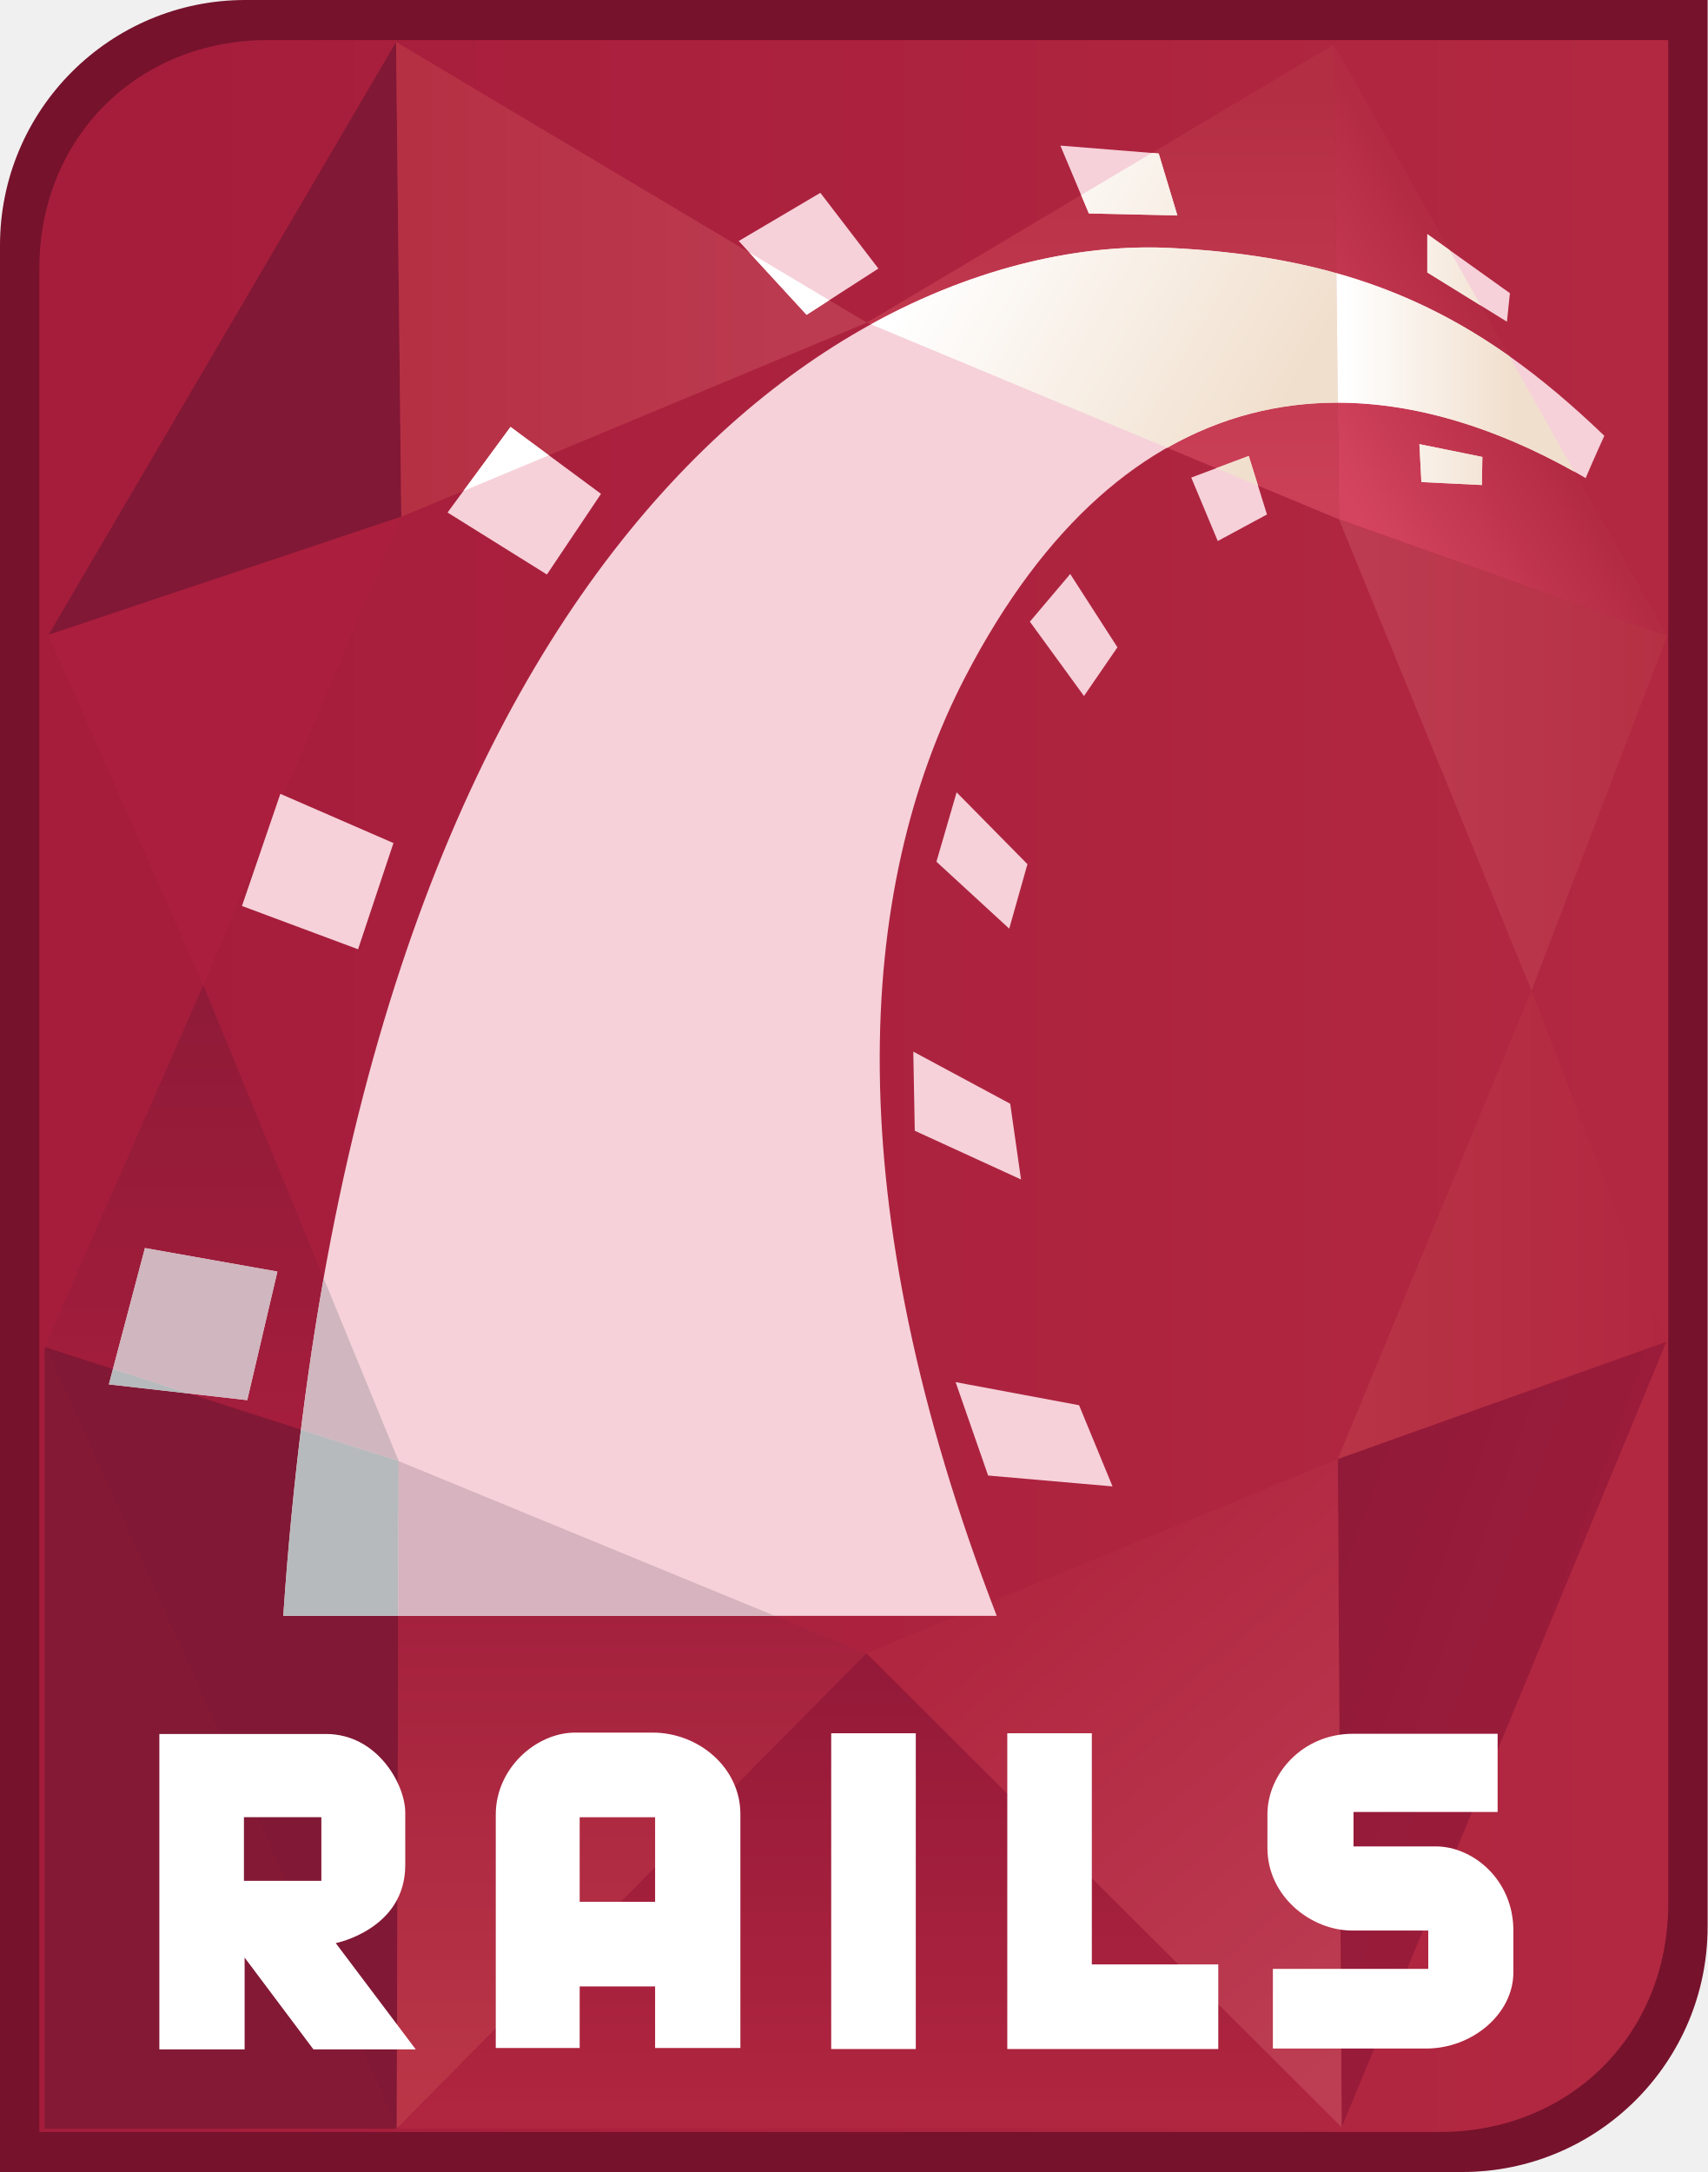
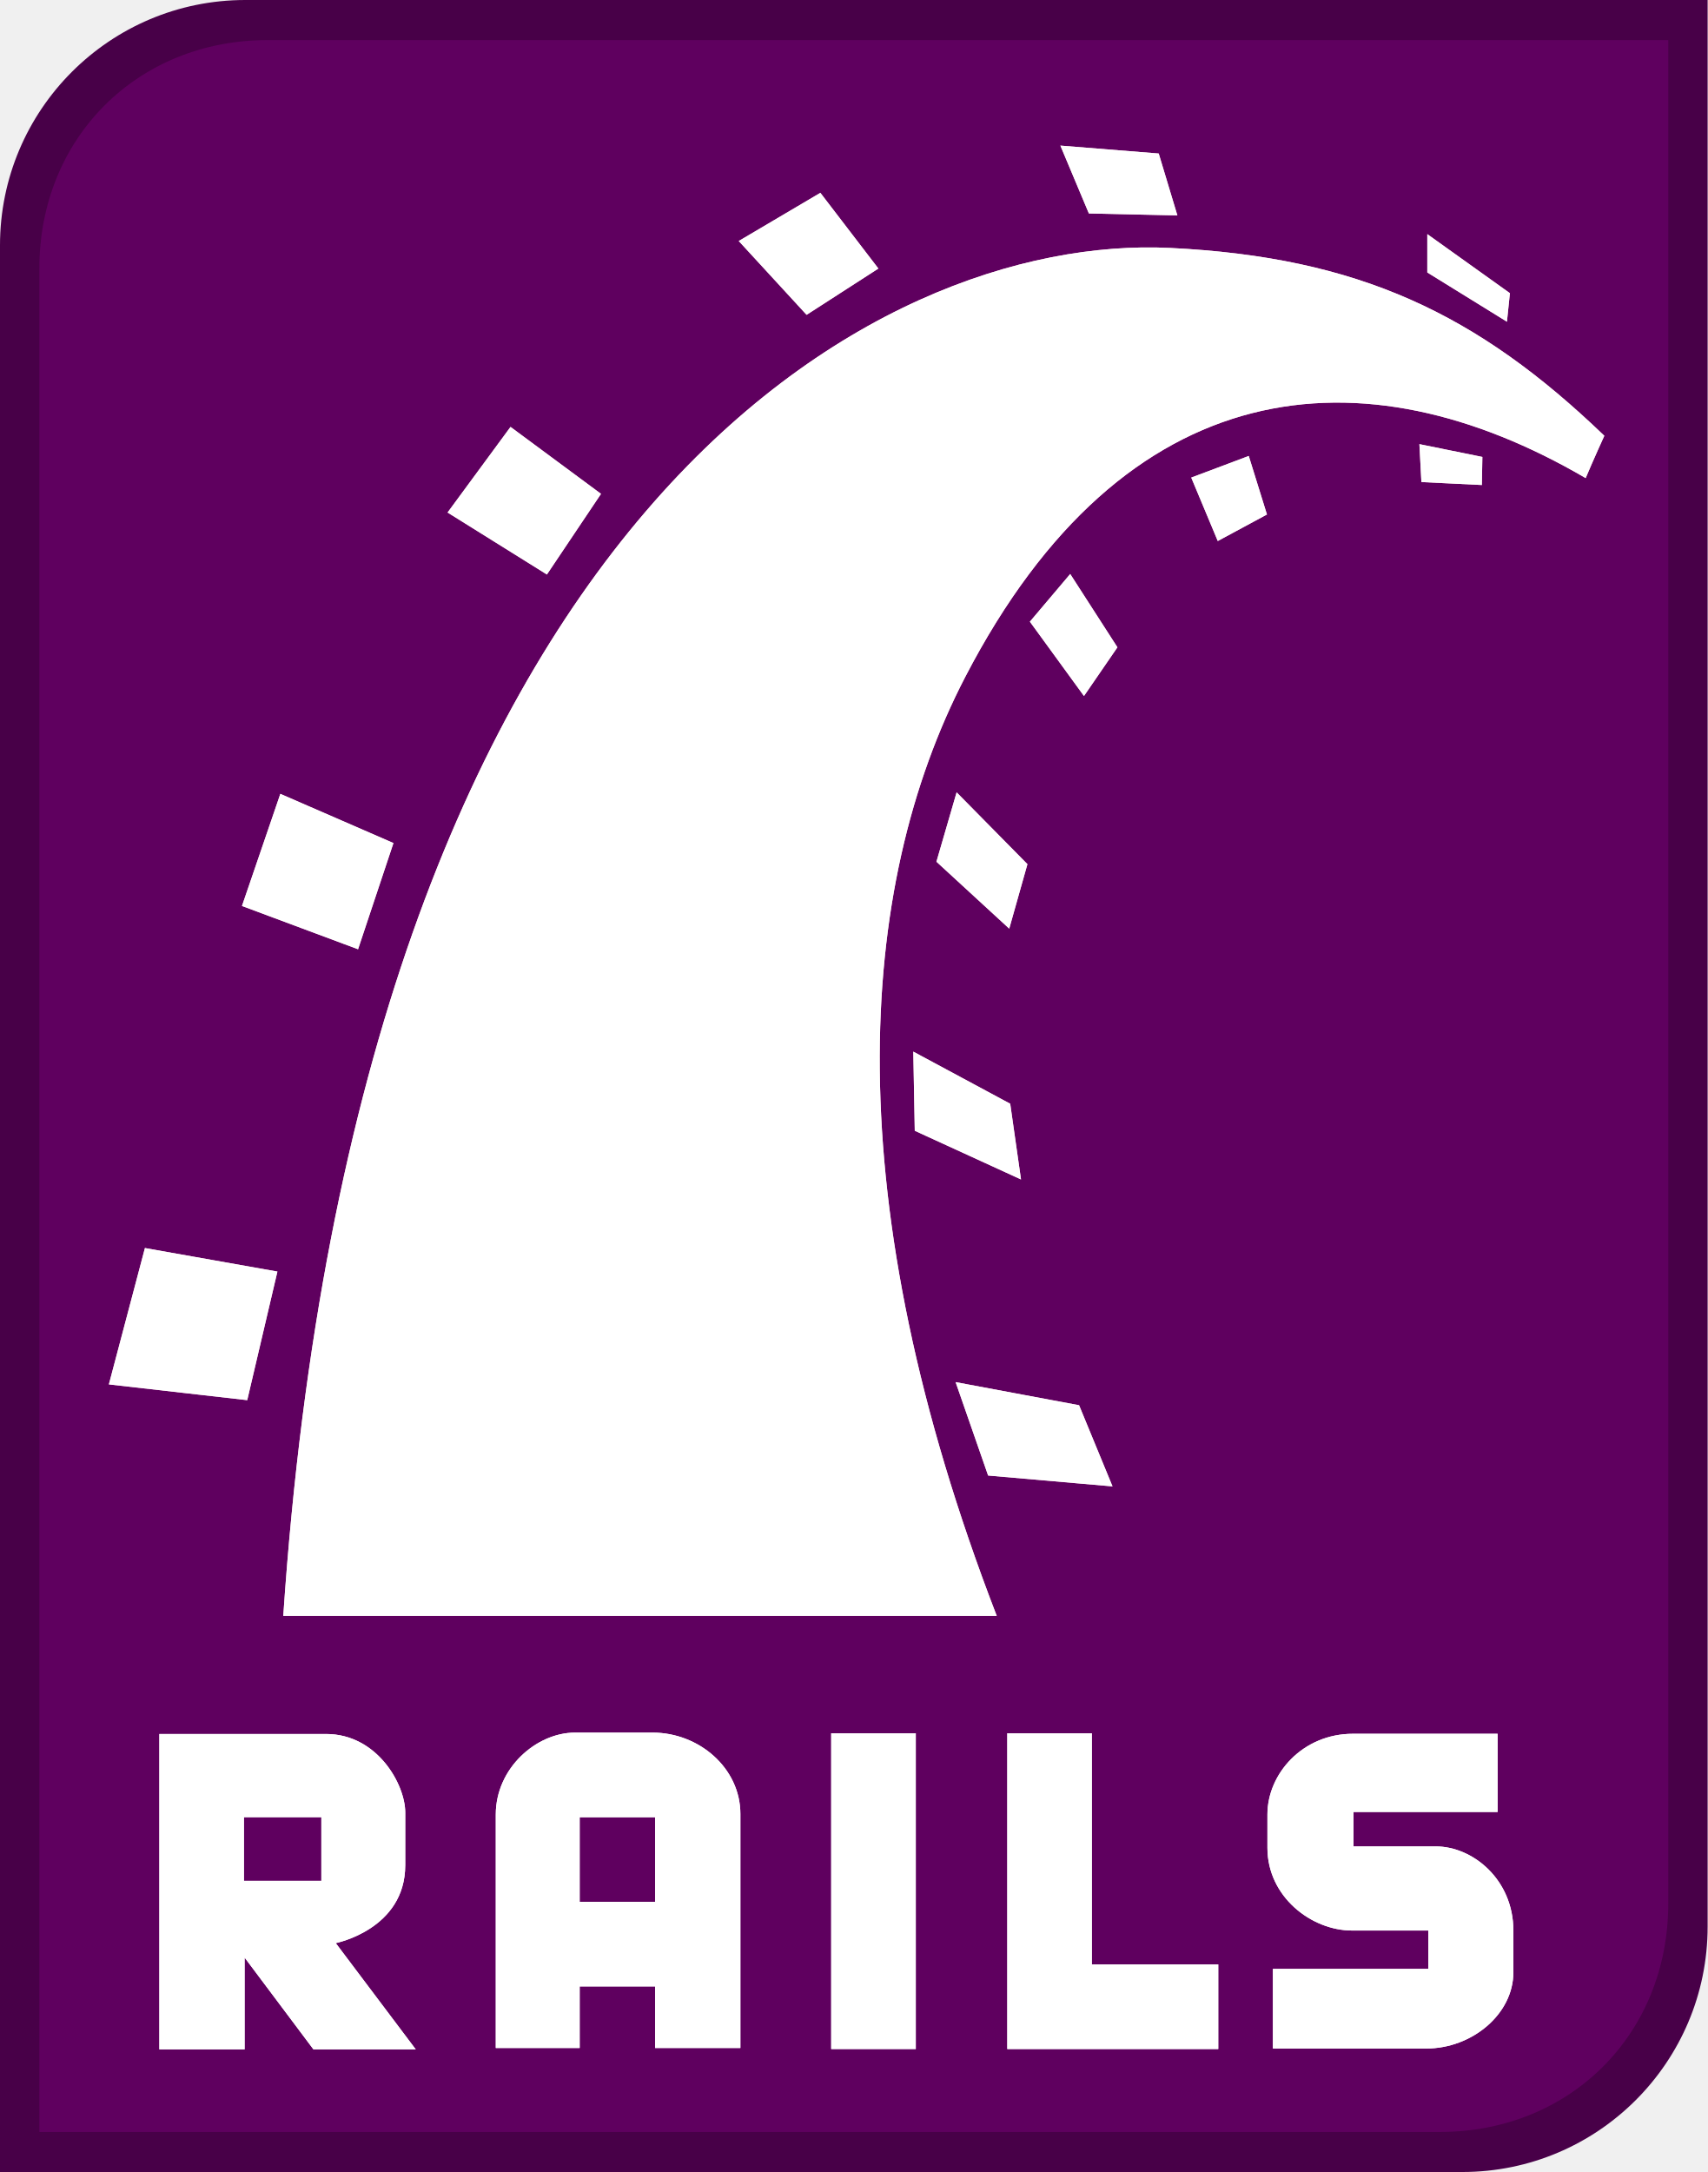
<svg xmlns="http://www.w3.org/2000/svg" version="1.1" id="svg2" xml:space="preserve" width="172.626" height="219.563" viewBox="0 0 172.626 219.563">
  <defs id="defs6">
    <clipPath clipPathUnits="userSpaceOnUse" id="clipPath22">
      <path d="m 3280.21,527.84 c 0,-256.481 -192.54,-449.121 -449.2,-449.121 H 77.394 V 3742.63 c 0,256.57 192.507,449.12 449.207,449.12 H 3280.21 Z" id="path20" />
    </clipPath>
    <linearGradient x1="0" y1="0" x2="1" y2="0" gradientUnits="userSpaceOnUse" gradientTransform="matrix(3202.82,0,0,-3202.82,77.3926,2135.24)" spreadMethod="pad" id="linearGradient32">
      <stop style="stop-opacity:1;stop-color:#a61d3c" offset="0" id="stop24" />
      <stop style="stop-opacity:1;stop-color:#a61d3c" offset="0.08" id="stop26" />
      <stop style="stop-opacity:1;stop-color:#b22841" offset="0.982" id="stop28" />
      <stop style="stop-opacity:1;stop-color:#b22841" offset="1" id="stop30" />
    </linearGradient>
    <clipPath clipPathUnits="userSpaceOnUse" id="clipPath44">
      <path d="m 778.77,4188.02 10.335,-933.46 915.475,381.62 z" id="path42" />
    </clipPath>
    <linearGradient x1="0" y1="0" x2="1" y2="0" gradientUnits="userSpaceOnUse" gradientTransform="matrix(925.815,0,0,-925.815,778.77,3721.29)" spreadMethod="pad" id="linearGradient54">
      <stop style="stop-opacity:1;stop-color:#b63044" offset="0" id="stop46" />
      <stop style="stop-opacity:1;stop-color:#b63044" offset="0.037" id="stop48" />
      <stop style="stop-opacity:1;stop-color:#bc3b50" offset="0.896" id="stop50" />
      <stop style="stop-opacity:1;stop-color:#bc3b50" offset="1" id="stop52" />
    </linearGradient>
    <clipPath clipPathUnits="userSpaceOnUse" id="clipPath66">
      <path d="M 399.727,2333.81 783.953,1397.7 87.723,1622.05 Z" id="path64" />
    </clipPath>
    <linearGradient x1="0" y1="0" x2="1" y2="0" gradientUnits="userSpaceOnUse" gradientTransform="matrix(-4.09e-5,936.108,936.108,4.09e-5,435.84,1397.7)" spreadMethod="pad" id="linearGradient76">
      <stop style="stop-opacity:1;stop-color:#a51d3c" offset="0" id="stop68" />
      <stop style="stop-opacity:1;stop-color:#a51d3c" offset="0.037" id="stop70" />
      <stop style="stop-opacity:1;stop-color:#901b38" offset="0.939" id="stop72" />
      <stop style="stop-opacity:1;stop-color:#901b38" offset="1" id="stop74" />
    </linearGradient>
    <clipPath clipPathUnits="userSpaceOnUse" id="clipPath90">
      <path d="M 780.059,85.109 783.953,1397.7 1702.92,1019.56 Z" id="path88" />
    </clipPath>
    <linearGradient x1="0" y1="0" x2="1" y2="0" gradientUnits="userSpaceOnUse" gradientTransform="matrix(-5.74e-5,1312.59,1312.59,5.74e-5,1241.49,85.1097)" spreadMethod="pad" id="linearGradient100">
      <stop style="stop-opacity:1;stop-color:#ba3647" offset="0" id="stop92" />
      <stop style="stop-opacity:1;stop-color:#ba3647" offset="0.037" id="stop94" />
      <stop style="stop-opacity:1;stop-color:#9f1c3b" offset="0.939" id="stop96" />
      <stop style="stop-opacity:1;stop-color:#9f1c3b" offset="1" id="stop98" />
    </linearGradient>
    <clipPath clipPathUnits="userSpaceOnUse" id="clipPath110">
      <path d="m 2622.59,4182.87 10.3,-933.54 -928.31,386.85 z" id="path108" />
    </clipPath>
    <linearGradient x1="0" y1="0" x2="1" y2="0" gradientUnits="userSpaceOnUse" gradientTransform="matrix(-4.08e-5,933.54,933.54,4.08e-5,2168.74,3249.33)" spreadMethod="pad" id="linearGradient120">
      <stop style="stop-opacity:1;stop-color:#cb4057" offset="0" id="stop112" />
      <stop style="stop-opacity:1;stop-color:#cb4057" offset="0.037" id="stop114" />
      <stop style="stop-opacity:1;stop-color:#b42e43" offset="0.896" id="stop116" />
      <stop style="stop-opacity:1;stop-color:#b42e43" offset="1" id="stop118" />
    </linearGradient>
    <clipPath clipPathUnits="userSpaceOnUse" id="clipPath130">
      <path d="m 2622.59,4182.87 10.3,-933.54 644.84,-229.59 z" id="path128" />
    </clipPath>
    <linearGradient x1="0" y1="0" x2="1" y2="0" gradientUnits="userSpaceOnUse" gradientTransform="matrix(396.517,228.929,228.929,-396.517,2559.79,3375.94)" spreadMethod="pad" id="linearGradient140">
      <stop style="stop-opacity:1;stop-color:#d4445e" offset="0" id="stop132" />
      <stop style="stop-opacity:1;stop-color:#d4445e" offset="0.08" id="stop134" />
      <stop style="stop-opacity:1;stop-color:#b32b43" offset="0.945" id="stop136" />
      <stop style="stop-opacity:1;stop-color:#b32b43" offset="1" id="stop138" />
    </linearGradient>
    <clipPath clipPathUnits="userSpaceOnUse" id="clipPath150">
      <path d="m 3011.36,2322.93 -378.47,926.4 644.84,-229.59 z" id="path148" />
    </clipPath>
    <linearGradient x1="0" y1="0" x2="1" y2="0" gradientUnits="userSpaceOnUse" gradientTransform="matrix(644.844,0,0,-644.844,2632.89,2786.13)" spreadMethod="pad" id="linearGradient156">
      <stop style="stop-opacity:1;stop-color:#bd3c51" offset="0" id="stop152" />
      <stop style="stop-opacity:1;stop-color:#b63044" offset="1" id="stop154" />
    </linearGradient>
    <clipPath clipPathUnits="userSpaceOnUse" id="clipPath166">
      <path d="m 3011.36,2322.93 -380.95,-921.25 645.99,230.67 z" id="path164" />
    </clipPath>
    <linearGradient x1="0" y1="0" x2="1" y2="0" gradientUnits="userSpaceOnUse" gradientTransform="matrix(645.996,0,0,-645.996,2630.41,1862.31)" spreadMethod="pad" id="linearGradient172">
      <stop style="stop-opacity:1;stop-color:#b83446" offset="0" id="stop168" />
      <stop style="stop-opacity:1;stop-color:#b22740" offset="1" id="stop170" />
    </linearGradient>
    <clipPath clipPathUnits="userSpaceOnUse" id="clipPath182">
      <path d="m 2638.04,87.602 -7.63,1314.078 645.99,230.67 z" id="path180" />
    </clipPath>
    <linearGradient x1="0" y1="0" x2="1" y2="0" gradientUnits="userSpaceOnUse" gradientTransform="matrix(496.303,-180.639,-180.639,-496.303,2494.53,1028.37)" spreadMethod="pad" id="linearGradient188">
      <stop style="stop-opacity:1;stop-color:#911a39" offset="0" id="stop184" />
      <stop style="stop-opacity:1;stop-color:#9a1b3a" offset="1" id="stop186" />
    </linearGradient>
    <clipPath clipPathUnits="userSpaceOnUse" id="clipPath198">
      <path d="M 2638.04,87.602 2630.41,1401.68 1703.55,1019.9 Z" id="path196" />
    </clipPath>
    <linearGradient x1="0" y1="0" x2="1" y2="0" gradientUnits="userSpaceOnUse" gradientTransform="matrix(845.178,-1007.24,-1007.24,-845.178,2069.5,1326.96)" spreadMethod="pad" id="linearGradient208">
      <stop style="stop-opacity:1;stop-color:#b0253f" offset="0" id="stop200" />
      <stop style="stop-opacity:1;stop-color:#b0253f" offset="0.037" id="stop202" />
      <stop style="stop-opacity:1;stop-color:#bd3e53" offset="0.939" id="stop204" />
      <stop style="stop-opacity:1;stop-color:#bd3e53" offset="1" id="stop206" />
    </linearGradient>
    <clipPath clipPathUnits="userSpaceOnUse" id="clipPath218">
      <path d="M 2638.04,87.602 780.348,84.941 1703.55,1019.9 Z" id="path216" />
    </clipPath>
    <linearGradient x1="0" y1="0" x2="1" y2="0" gradientUnits="userSpaceOnUse" gradientTransform="matrix(-4.09e-5,934.951,934.951,4.09e-5,1709.19,84.9398)" spreadMethod="pad" id="linearGradient228">
      <stop style="stop-opacity:1;stop-color:#b0253f" offset="0" id="stop220" />
      <stop style="stop-opacity:1;stop-color:#b0253f" offset="0.037" id="stop222" />
      <stop style="stop-opacity:1;stop-color:#951a39" offset="0.939" id="stop224" />
      <stop style="stop-opacity:1;stop-color:#951a39" offset="1" id="stop226" />
    </linearGradient>
    <clipPath clipPathUnits="userSpaceOnUse" id="clipPath254">
      <path d="m 2794.8,3322.73 118.91,-5.81 0.99,55.21 -123.81,25.16 z m 172.79,247.61 c -105.52,74.64 -215.13,128.03 -339.94,162.99 l 2.76,-254.58 c 153.1,-0.17 310.95,-49.41 465.23,-135.76 z m -117.48,208.66 -43.69,31.22 v -75.4 l 105.14,-65.01 z" id="path252" />
    </clipPath>
    <linearGradient x1="0" y1="0" x2="1" y2="0" gradientUnits="userSpaceOnUse" gradientTransform="matrix(467.988,0,0,-467.988,2627.65,3563.57)" spreadMethod="pad" id="linearGradient264">
      <stop style="stop-opacity:1;stop-color:#ffffff" offset="0" id="stop256" />
      <stop style="stop-opacity:1;stop-color:#ffffff" offset="0.037" id="stop258" />
      <stop style="stop-opacity:1;stop-color:#f1dfcd" offset="0.742" id="stop260" />
      <stop style="stop-opacity:1;stop-color:#f1dfcd" offset="1" id="stop262" />
    </linearGradient>
    <clipPath clipPathUnits="userSpaceOnUse" id="clipPath274">
      <path d="m 2391.34,3350.05 82.13,-34.3 -18.1,58.3 z m -76.31,496.95 -36.7,121.72 -13.28,1.17 -139.23,-82.87 15.19,-36.2 z m 312.62,-113.67 c -97.89,27.56 -205.08,43.92 -327.38,49.74 -168.07,8.13 -375.31,-32.97 -587.76,-150.21 l 582.45,-242.79 c 106.93,60.86 219.86,88.84 335.45,88.68 z" id="path272" />
    </clipPath>
    <linearGradient x1="0" y1="0" x2="1" y2="0" gradientUnits="userSpaceOnUse" gradientTransform="matrix(755.15,-435.986,-435.986,-755.15,1855.96,3881.31)" spreadMethod="pad" id="linearGradient284">
      <stop style="stop-opacity:1;stop-color:#ffffff" offset="0" id="stop276" />
      <stop style="stop-opacity:1;stop-color:#ffffff" offset="0.037" id="stop278" />
      <stop style="stop-opacity:1;stop-color:#f1dfcd" offset="0.896" id="stop280" />
      <stop style="stop-opacity:1;stop-color:#f1dfcd" offset="1" id="stop282" />
    </linearGradient>
  </defs>
  <g id="g10" transform="matrix(1.333333,0,0,-1.333333,-7.238136,559.7558)">
    <g id="g12" transform="matrix(0.03856004,0,0,0.03856004,5.428602,255.1443)">
-       <path d="M 3357.61,482.512 C 3357.61,215.969 3141.56,0 2875.19,0 H 0 v 3788.05 c 0,266.45 216.016,482.5 482.465,482.5 H 3357.61 V 482.512" style="fill:#76122c;fill-opacity:1;fill-rule:nonzero;stroke:none" id="path14" />
+       <path d="M 3357.61,482.512 C 3357.61,215.969 3141.56,0 2875.19,0 H 0 v 3788.05 c 0,266.45 216.016,482.5 482.465,482.5 H 3357.61 V 482.512" style="fill:#480048;fill-opacity:1;fill-rule:nonzero;stroke:none" id="path14" />
      <g id="g16">
        <g id="g18" clip-path="url(#clipPath22)">
-           <path d="m 3280.21,527.84 c 0,-256.481 -192.54,-449.121 -449.2,-449.121 H 77.394 V 3742.63 c 0,256.57 192.507,449.12 449.207,449.12 H 3280.21 V 527.84" style="fill:url(#linearGradient32);fill-opacity:1;fill-rule:nonzero;stroke:none" id="path34" />
+           <path d="m 3280.21,527.84 c 0,-256.481 -192.54,-449.121 -449.2,-449.121 H 77.394 V 3742.63 c 0,256.57 192.507,449.12 449.207,449.12 H 3280.21 V 527.84" style="fill:#5f005f;fill-opacity:1;fill-rule:nonzero;stroke:none" id="path34" />
        </g>
      </g>
-       <path d="M 778.77,4188.02 789.105,3254.56 95.41,3022.32 Z" style="fill:#811835;fill-opacity:1;fill-rule:nonzero;stroke:none" id="path36" />
      <g id="g38">
-         <g id="g40" clip-path="url(#clipPath44)">
-           <path d="m 778.77,4188.02 10.335,-933.46 915.475,381.62 z" style="fill:url(#linearGradient54);fill-opacity:1;fill-rule:nonzero;stroke:none" id="path56" />
-         </g>
+         <g id="g40" clip-path="url(#clipPath44)" />
      </g>
-       <path d="M 399.727,2333.81 789.105,3254.56 95.41,3022.32 Z" style="fill:#ab1e3e;fill-opacity:1;fill-rule:nonzero;stroke:none" id="path58" />
      <g id="g60">
-         <g id="g62" clip-path="url(#clipPath66)">
-           <path d="M 399.727,2333.81 783.953,1397.7 87.723,1622.05 Z" style="fill:url(#linearGradient76);fill-opacity:1;fill-rule:nonzero;stroke:none" id="path78" />
-         </g>
+         <g id="g62" clip-path="url(#clipPath66)" />
      </g>
-       <path d="M 780.059,85.109 783.953,1397.7 87.723,1622.05 Z" style="fill:#811835;fill-opacity:1;fill-rule:nonzero;stroke:none" id="path80" />
-       <path d="M 780.059,85.109 87.723,84.941 V 1622.05 Z" style="fill:#831935;fill-opacity:1;fill-rule:nonzero;stroke:none" id="path82" />
      <g id="g84">
-         <g id="g86" clip-path="url(#clipPath90)">
-           <path d="M 780.059,85.109 783.953,1397.7 1702.92,1019.56 Z" style="fill:url(#linearGradient100);fill-opacity:1;fill-rule:nonzero;stroke:none" id="path102" />
-         </g>
+         <g id="g86" clip-path="url(#clipPath90)" />
      </g>
      <g id="g104">
-         <g id="g106" clip-path="url(#clipPath110)">
-           <path d="m 2622.59,4182.87 10.3,-933.54 -928.31,386.85 z" style="fill:url(#linearGradient120);fill-opacity:1;fill-rule:nonzero;stroke:none" id="path122" />
-         </g>
+         <g id="g106" clip-path="url(#clipPath110)" />
      </g>
      <g id="g124">
-         <g id="g126" clip-path="url(#clipPath130)">
-           <path d="m 2622.59,4182.87 10.3,-933.54 644.84,-229.59 z" style="fill:url(#linearGradient140);fill-opacity:1;fill-rule:nonzero;stroke:none" id="path142" />
-         </g>
+         <g id="g126" clip-path="url(#clipPath130)" />
      </g>
      <g id="g144">
-         <g id="g146" clip-path="url(#clipPath150)">
-           <path d="m 3011.36,2322.93 -378.47,926.4 644.84,-229.59 z" style="fill:url(#linearGradient156);fill-opacity:1;fill-rule:nonzero;stroke:none" id="path158" />
-         </g>
+         <g id="g146" clip-path="url(#clipPath150)" />
      </g>
      <g id="g160">
-         <g id="g162" clip-path="url(#clipPath166)">
-           <path d="m 3011.36,2322.93 -380.95,-921.25 645.99,230.67 z" style="fill:url(#linearGradient172);fill-opacity:1;fill-rule:nonzero;stroke:none" id="path174" />
-         </g>
+         <g id="g162" clip-path="url(#clipPath166)" />
      </g>
      <g id="g176">
-         <g id="g178" clip-path="url(#clipPath182)">
-           <path d="m 2638.04,87.602 -7.63,1314.078 645.99,230.67 z" style="fill:url(#linearGradient188);fill-opacity:1;fill-rule:nonzero;stroke:none" id="path190" />
-         </g>
+         <g id="g178" clip-path="url(#clipPath182)" />
      </g>
      <g id="g192">
-         <g id="g194" clip-path="url(#clipPath198)">
-           <path d="M 2638.04,87.602 2630.41,1401.68 1703.55,1019.9 Z" style="fill:url(#linearGradient208);fill-opacity:1;fill-rule:nonzero;stroke:none" id="path210" />
-         </g>
+         <g id="g194" clip-path="url(#clipPath198)" />
      </g>
      <g id="g212">
-         <g id="g214" clip-path="url(#clipPath218)">
-           <path d="M 2638.04,87.602 780.348,84.941 1703.55,1019.9 Z" style="fill:url(#linearGradient228);fill-opacity:1;fill-rule:nonzero;stroke:none" id="path230" />
-         </g>
+         <g id="g214" clip-path="url(#clipPath218)" />
      </g>
      <path d="m 2187.5,1348.04 -65.77,159.59 -242.77,45.42 63.93,-183.66 z m -162.49,1700.19 106.37,-146.15 65.76,95.75 -92.83,144.14 z m 317.27,283.3 52.15,-124.71 96.72,52.14 -35.78,115.09 z m -42.01,451.54 C 1728.16,3810.88 704.039,3268.67 556.988,1093.47 H 1959.82 c -314.56,814.88 -278.07,1429.74 -61.78,1846.4 314.53,605.97 782.68,646.08 1219.77,390.67 15.45,36.7 36.7,83.19 36.7,83.19 -249.44,239.8 -482.93,351.32 -854.24,369.34 z m 494.53,-460.34 118.91,-5.81 0.99,55.21 -123.81,25.16 z m -913.85,-610.04 -39.69,-136.43 143.15,-131.6 35.78,126.79 z m -1107.329,-99.73 -222.398,96.74 -75.442,-220.45 228.258,-85.11 z m 2195.219,1081.17 -162.42,116.09 v -75.4 l 156.6,-96.81 z m -653.81,152.87 -36.7,121.72 -193.37,15.53 56.05,-133.43 z m -587.91,-104.46 -114.08,148.88 -160.5,-94.74 133.43,-145.14 z m -545.39,-442.98 -177.9,131.62 -123.803,-168.32 195.333,-121.89 z m -967.667,-1750.99 272.058,-30.98 59.328,252.84 -260.476,46.25 z m 1584.607,498.69 208.9,-95.73 -21.25,148.87 -190.56,102.46 2.91,-155.6" style="fill:#f6d1d9;fill-opacity:1;fill-rule:nonzero;stroke:none" id="path232" />
-       <path d="m 911.371,3305.3 167.769,70.08 -75.31,55.8 z" style="fill:#ffffff;fill-opacity:1;fill-rule:nonzero;stroke:none" id="path234" />
-       <path d="m 1585.97,3651.54 44.55,28.73 -157.1,93.66 z" style="fill:#ffffff;fill-opacity:1;fill-rule:nonzero;stroke:none" id="path236" />
-       <path d="m 284.973,1816.68 -62.942,-237.89 149.254,-48.07 114.836,-13.13 59.328,252.84 -260.476,46.25" style="fill:#cfb6bf;fill-opacity:1;fill-rule:nonzero;stroke:none" id="path238" />
-       <path d="m 636.367,1757.32 c -16.894,-95.08 -31.801,-194.3 -44.59,-297.68 l 192.176,-61.94 -147.586,359.62" style="fill:#cfb6bf;fill-opacity:1;fill-rule:nonzero;stroke:none" id="path240" />
-       <path d="m 222.031,1578.79 -7.968,-30.22 157.222,-17.85 z" style="fill:#b7babc;fill-opacity:1;fill-rule:nonzero;stroke:none" id="path242" />
-       <path d="m 783.953,1397.7 -192.176,61.94 c -14.32,-116.66 -26.152,-238.55 -34.789,-366.17 h 226.059 l 0.906,304.23" style="fill:#b7babc;fill-opacity:1;fill-rule:nonzero;stroke:none" id="path244" />
-       <path d="M 783.047,1093.47 H 1523.41 L 783.953,1397.7 Z" style="fill:#d6b3be;fill-opacity:1;fill-rule:nonzero;stroke:none" id="path246" />
      <g id="g248">
-         <g id="g250" clip-path="url(#clipPath254)">
-           <path d="m 2794.8,3322.73 118.91,-5.81 0.99,55.21 -123.81,25.16 z m 172.79,247.61 c -105.52,74.64 -215.13,128.03 -339.94,162.99 l 2.76,-254.58 c 153.1,-0.17 310.95,-49.41 465.23,-135.76 z m -117.48,208.66 -43.69,31.22 v -75.4 l 105.14,-65.01 -61.45,109.19" style="fill:url(#linearGradient264);fill-opacity:1;fill-rule:nonzero;stroke:none" id="path266" />
-         </g>
+         <g id="g250" clip-path="url(#clipPath254)" />
      </g>
      <g id="g268">
-         <g id="g270" clip-path="url(#clipPath274)">
-           <path d="m 2391.34,3350.05 82.13,-34.3 -18.1,58.3 z m -76.31,496.95 -36.7,121.72 -13.28,1.17 -139.23,-82.87 15.19,-36.2 z m 312.62,-113.67 c -97.89,27.56 -205.08,43.92 -327.38,49.74 -168.07,8.13 -375.31,-32.97 -587.76,-150.21 l 582.45,-242.79 c 106.93,60.86 219.86,88.84 335.45,88.68 l -2.76,254.58" style="fill:url(#linearGradient284);fill-opacity:1;fill-rule:nonzero;stroke:none" id="path286" />
-         </g>
+         <g id="g270" clip-path="url(#clipPath274)" />
      </g>
      <path d="m 1634.34,241.789 h 166.32 v 620.84 h -166.32 z m 512.47,620.84 h -166.23 v -620.84 h 414.84 v 166.41 h -248.61 z m 676.06,-222.438 c -73.56,0 -161.51,0 -161.51,0 v 67.668 h 283.32 v 153.77 c 0,0 -184.74,0 -284.31,0 -99.63,0 -168.3,-79.207 -168.3,-158.59 v -65.758 c 0,-95.73 86.11,-162.492 166.4,-162.492 80.2,0 149.86,0 149.86,0 V 399.391 H 2502.79 V 242.789 c 0,0 211.72,0 301.64,0 89.94,0 171.23,67.672 171.23,149.789 v 82.211 c 0,99.723 -79.3,165.402 -152.79,165.402 z M 1288.1,531.238 h -148.31 v 166.321 h 148.31 z m -5.11,332.723 h -152.2 c -76.06,0 -155.981,-69.75 -155.981,-161.25 0,-91.512 0,-458.922 0,-458.922 h 164.981 v 121.07 h 148.31 v -121.07 h 167.68 c 0,0 0,369.992 0,460.172 0,90.25 -81.25,160 -172.79,160 z M 631.848,572.512 H 479.645 v 125.136 h 152.203 z m 164.976,30.886 v 103.473 c 0,55.211 -55.047,154.348 -155.679,154.348 -100.559,0 -327.817,0 -327.817,0 V 241.051 h 167.645 v 180.59 L 616.355,241.051 H 817.5 L 660.156,450.039 c 0,0 136.668,26.981 136.668,153.359" style="fill:#ffffff;fill-opacity:1;fill-rule:nonzero;stroke:none" id="path288" />
+       <path id="path951" style="fill:#ffffff;fill-opacity:1;fill-rule:nonzero;stroke:none" d="m 2187.5,1348.04 -65.77,159.59 -242.77,45.42 63.93,-183.66 z m -162.49,1700.19 106.37,-146.15 65.76,95.75 -92.83,144.14 z m 317.27,283.3 52.15,-124.71 96.72,52.14 -35.78,115.09 z m -42.01,451.54 C 1728.16,3810.88 704.039,3268.67 556.988,1093.47 H 1959.82 c -314.56,814.88 -278.07,1429.74 -61.78,1846.4 314.53,605.97 782.68,646.08 1219.77,390.67 15.45,36.7 36.7,83.19 36.7,83.19 -249.44,239.8 -482.93,351.32 -854.24,369.34 z m 494.53,-460.34 118.91,-5.81 0.99,55.21 -123.81,25.16 z m -913.85,-610.04 -39.69,-136.43 143.15,-131.6 35.78,126.79 z m -1107.329,-99.73 -222.398,96.74 -75.442,-220.45 228.258,-85.11 z m 2195.219,1081.17 -162.42,116.09 v -75.4 l 156.6,-96.81 z m -653.81,152.87 -36.7,121.72 -193.37,15.53 56.05,-133.43 z m -587.91,-104.46 -114.08,148.88 -160.5,-94.74 133.43,-145.14 z m -545.39,-442.98 -177.9,131.62 -123.803,-168.32 195.333,-121.89 z m -967.667,-1750.99 272.058,-30.98 59.328,252.84 -260.476,46.25 z m 1584.607,498.69 208.9,-95.73 -21.25,148.87 -190.56,102.46 2.91,-155.6" />
+       <path id="path953" style="fill:#ffffff;fill-opacity:1;fill-rule:nonzero;stroke:none" d="m 1634.34,241.789 h 166.32 v 620.84 h -166.32 z m 512.47,620.84 h -166.23 v -620.84 h 414.84 v 166.41 h -248.61 z m 676.06,-222.438 c -73.56,0 -161.51,0 -161.51,0 v 67.668 h 283.32 v 153.77 c 0,0 -184.74,0 -284.31,0 -99.63,0 -168.3,-79.207 -168.3,-158.59 v -65.758 c 0,-95.73 86.11,-162.492 166.4,-162.492 80.2,0 149.86,0 149.86,0 V 399.391 H 2502.79 V 242.789 c 0,0 211.72,0 301.64,0 89.94,0 171.23,67.672 171.23,149.789 v 82.211 c 0,99.723 -79.3,165.402 -152.79,165.402 z M 1288.1,531.238 h -148.31 v 166.321 h 148.31 z m -5.11,332.723 h -152.2 c -76.06,0 -155.981,-69.75 -155.981,-161.25 0,-91.512 0,-458.922 0,-458.922 h 164.981 v 121.07 h 148.31 v -121.07 h 167.68 c 0,0 0,369.992 0,460.172 0,90.25 -81.25,160 -172.79,160 z M 631.848,572.512 H 479.645 v 125.136 h 152.203 z m 164.976,30.886 v 103.473 c 0,55.211 -55.047,154.348 -155.679,154.348 -100.559,0 -327.817,0 -327.817,0 V 241.051 h 167.645 v 180.59 L 616.355,241.051 H 817.5 L 660.156,450.039 c 0,0 136.668,26.981 136.668,153.359" />
    </g>
  </g>
</svg>
